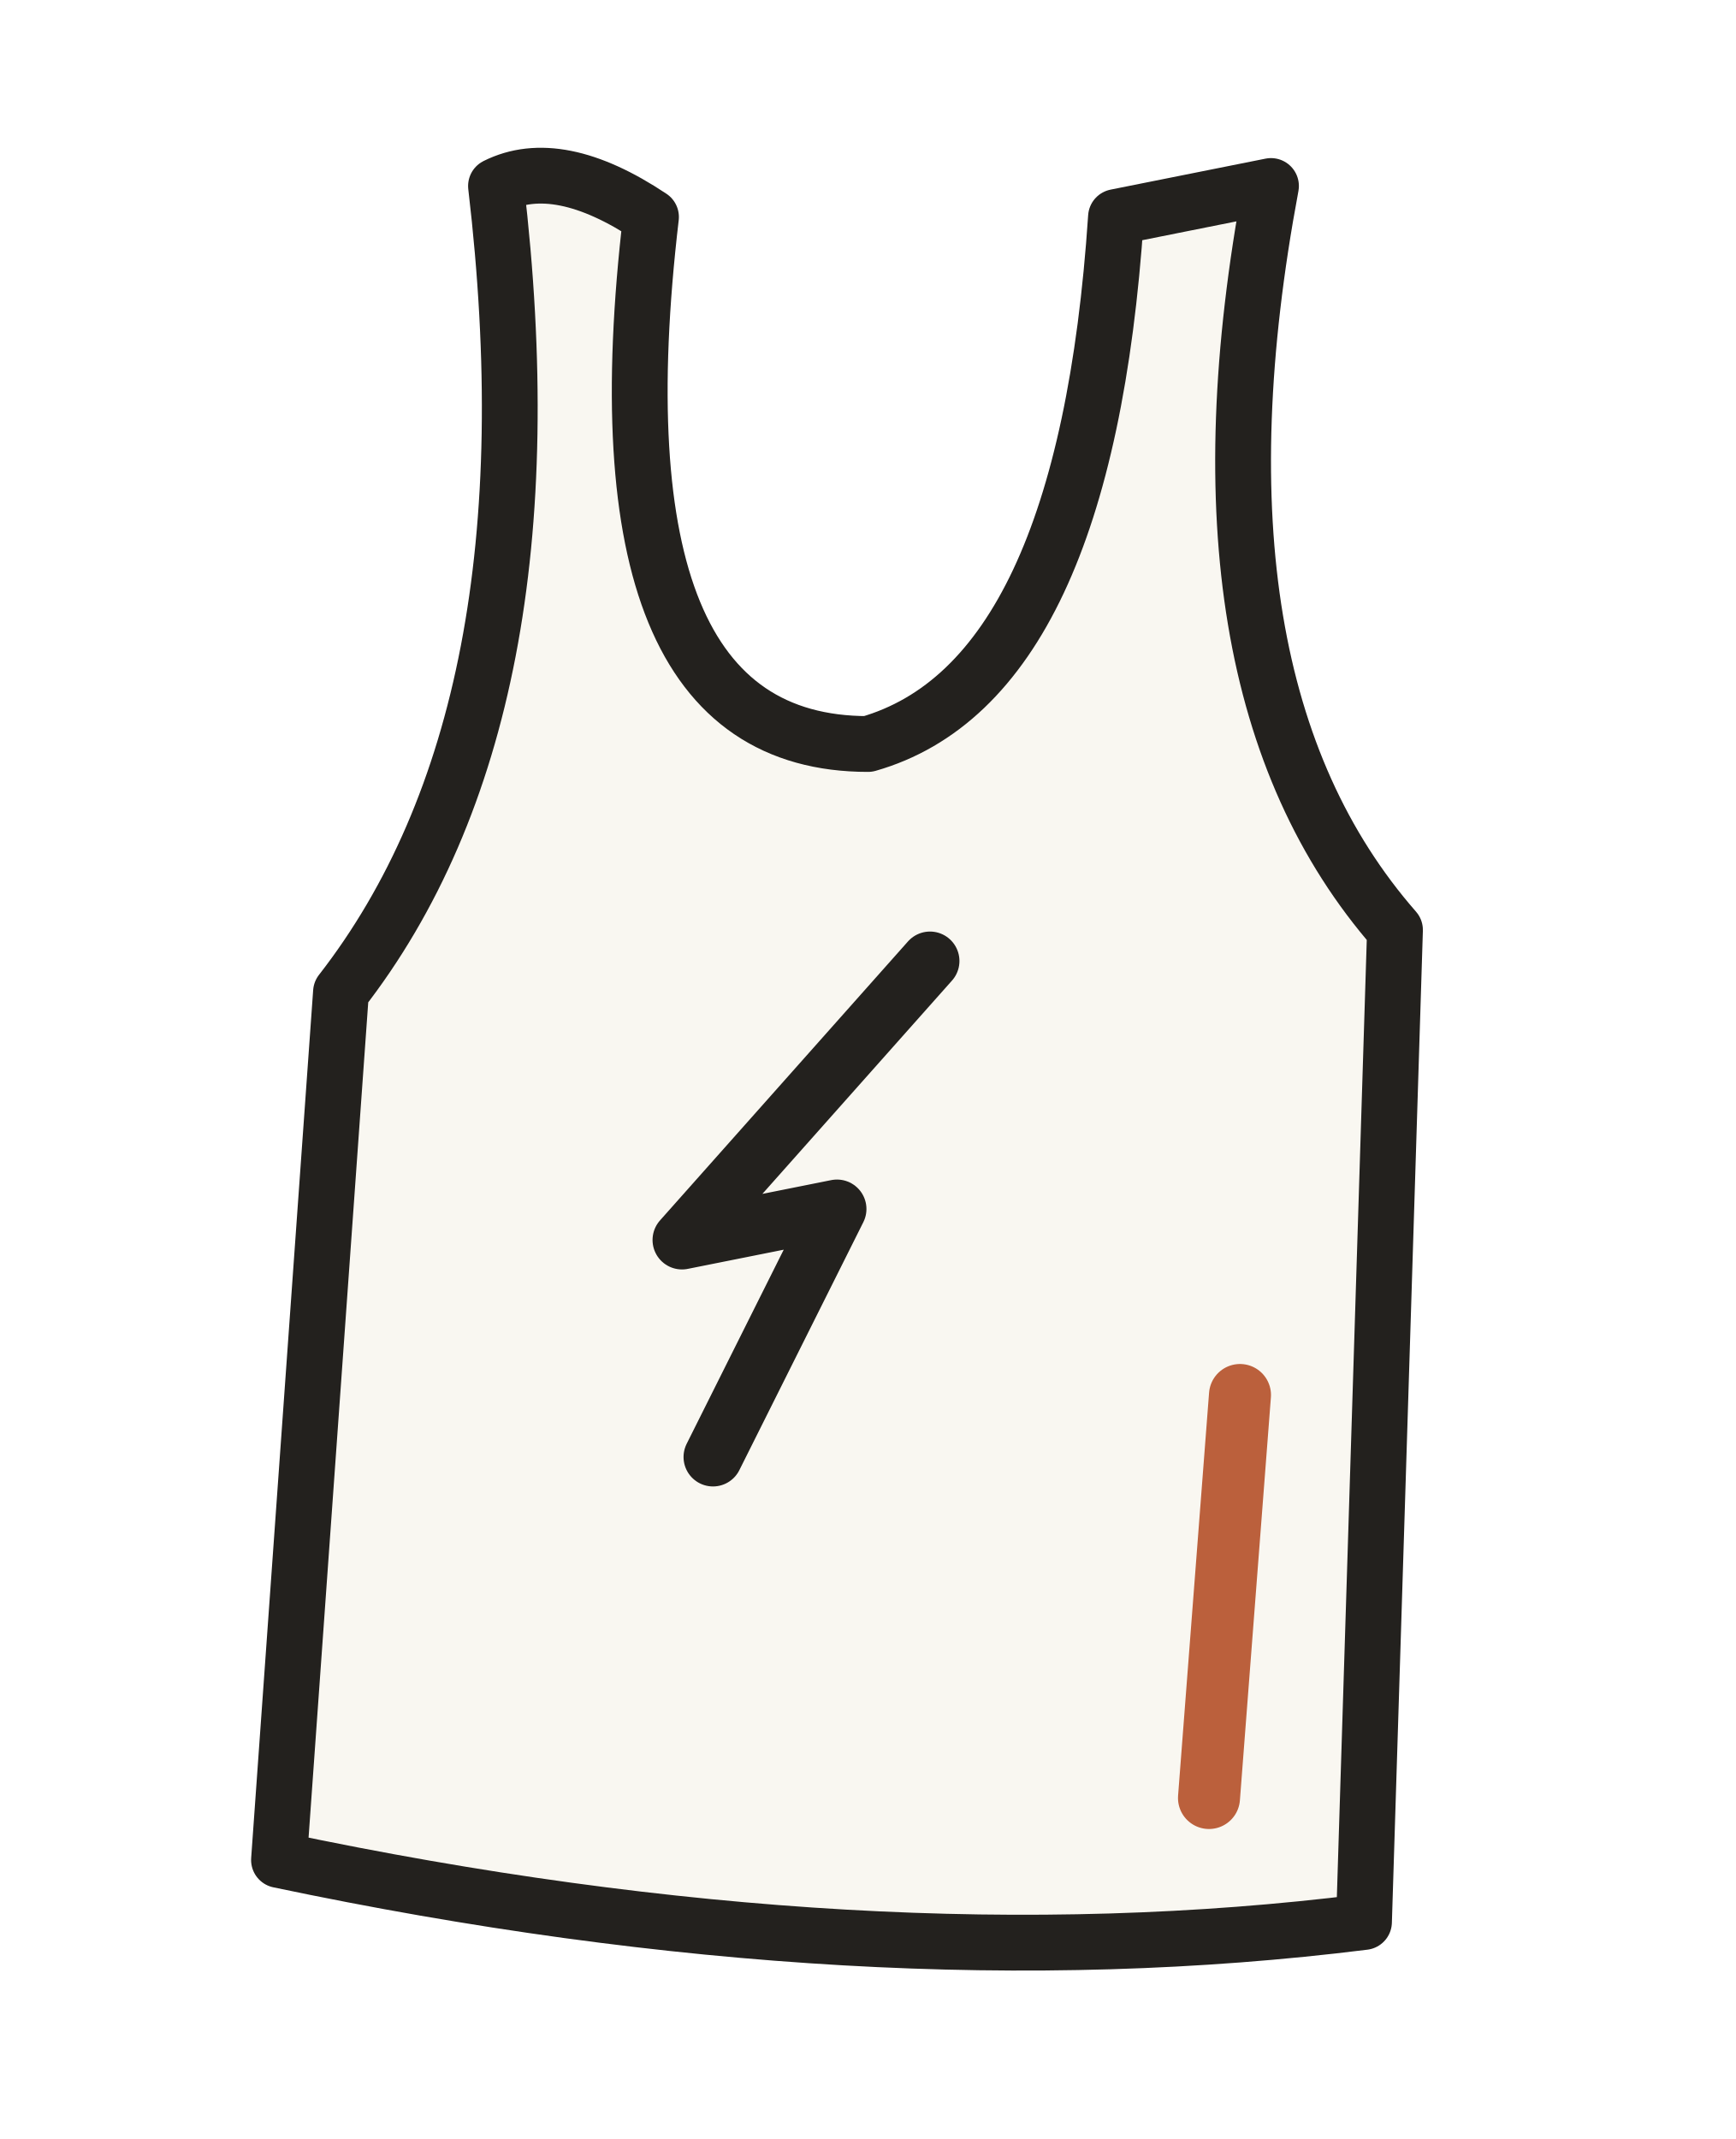
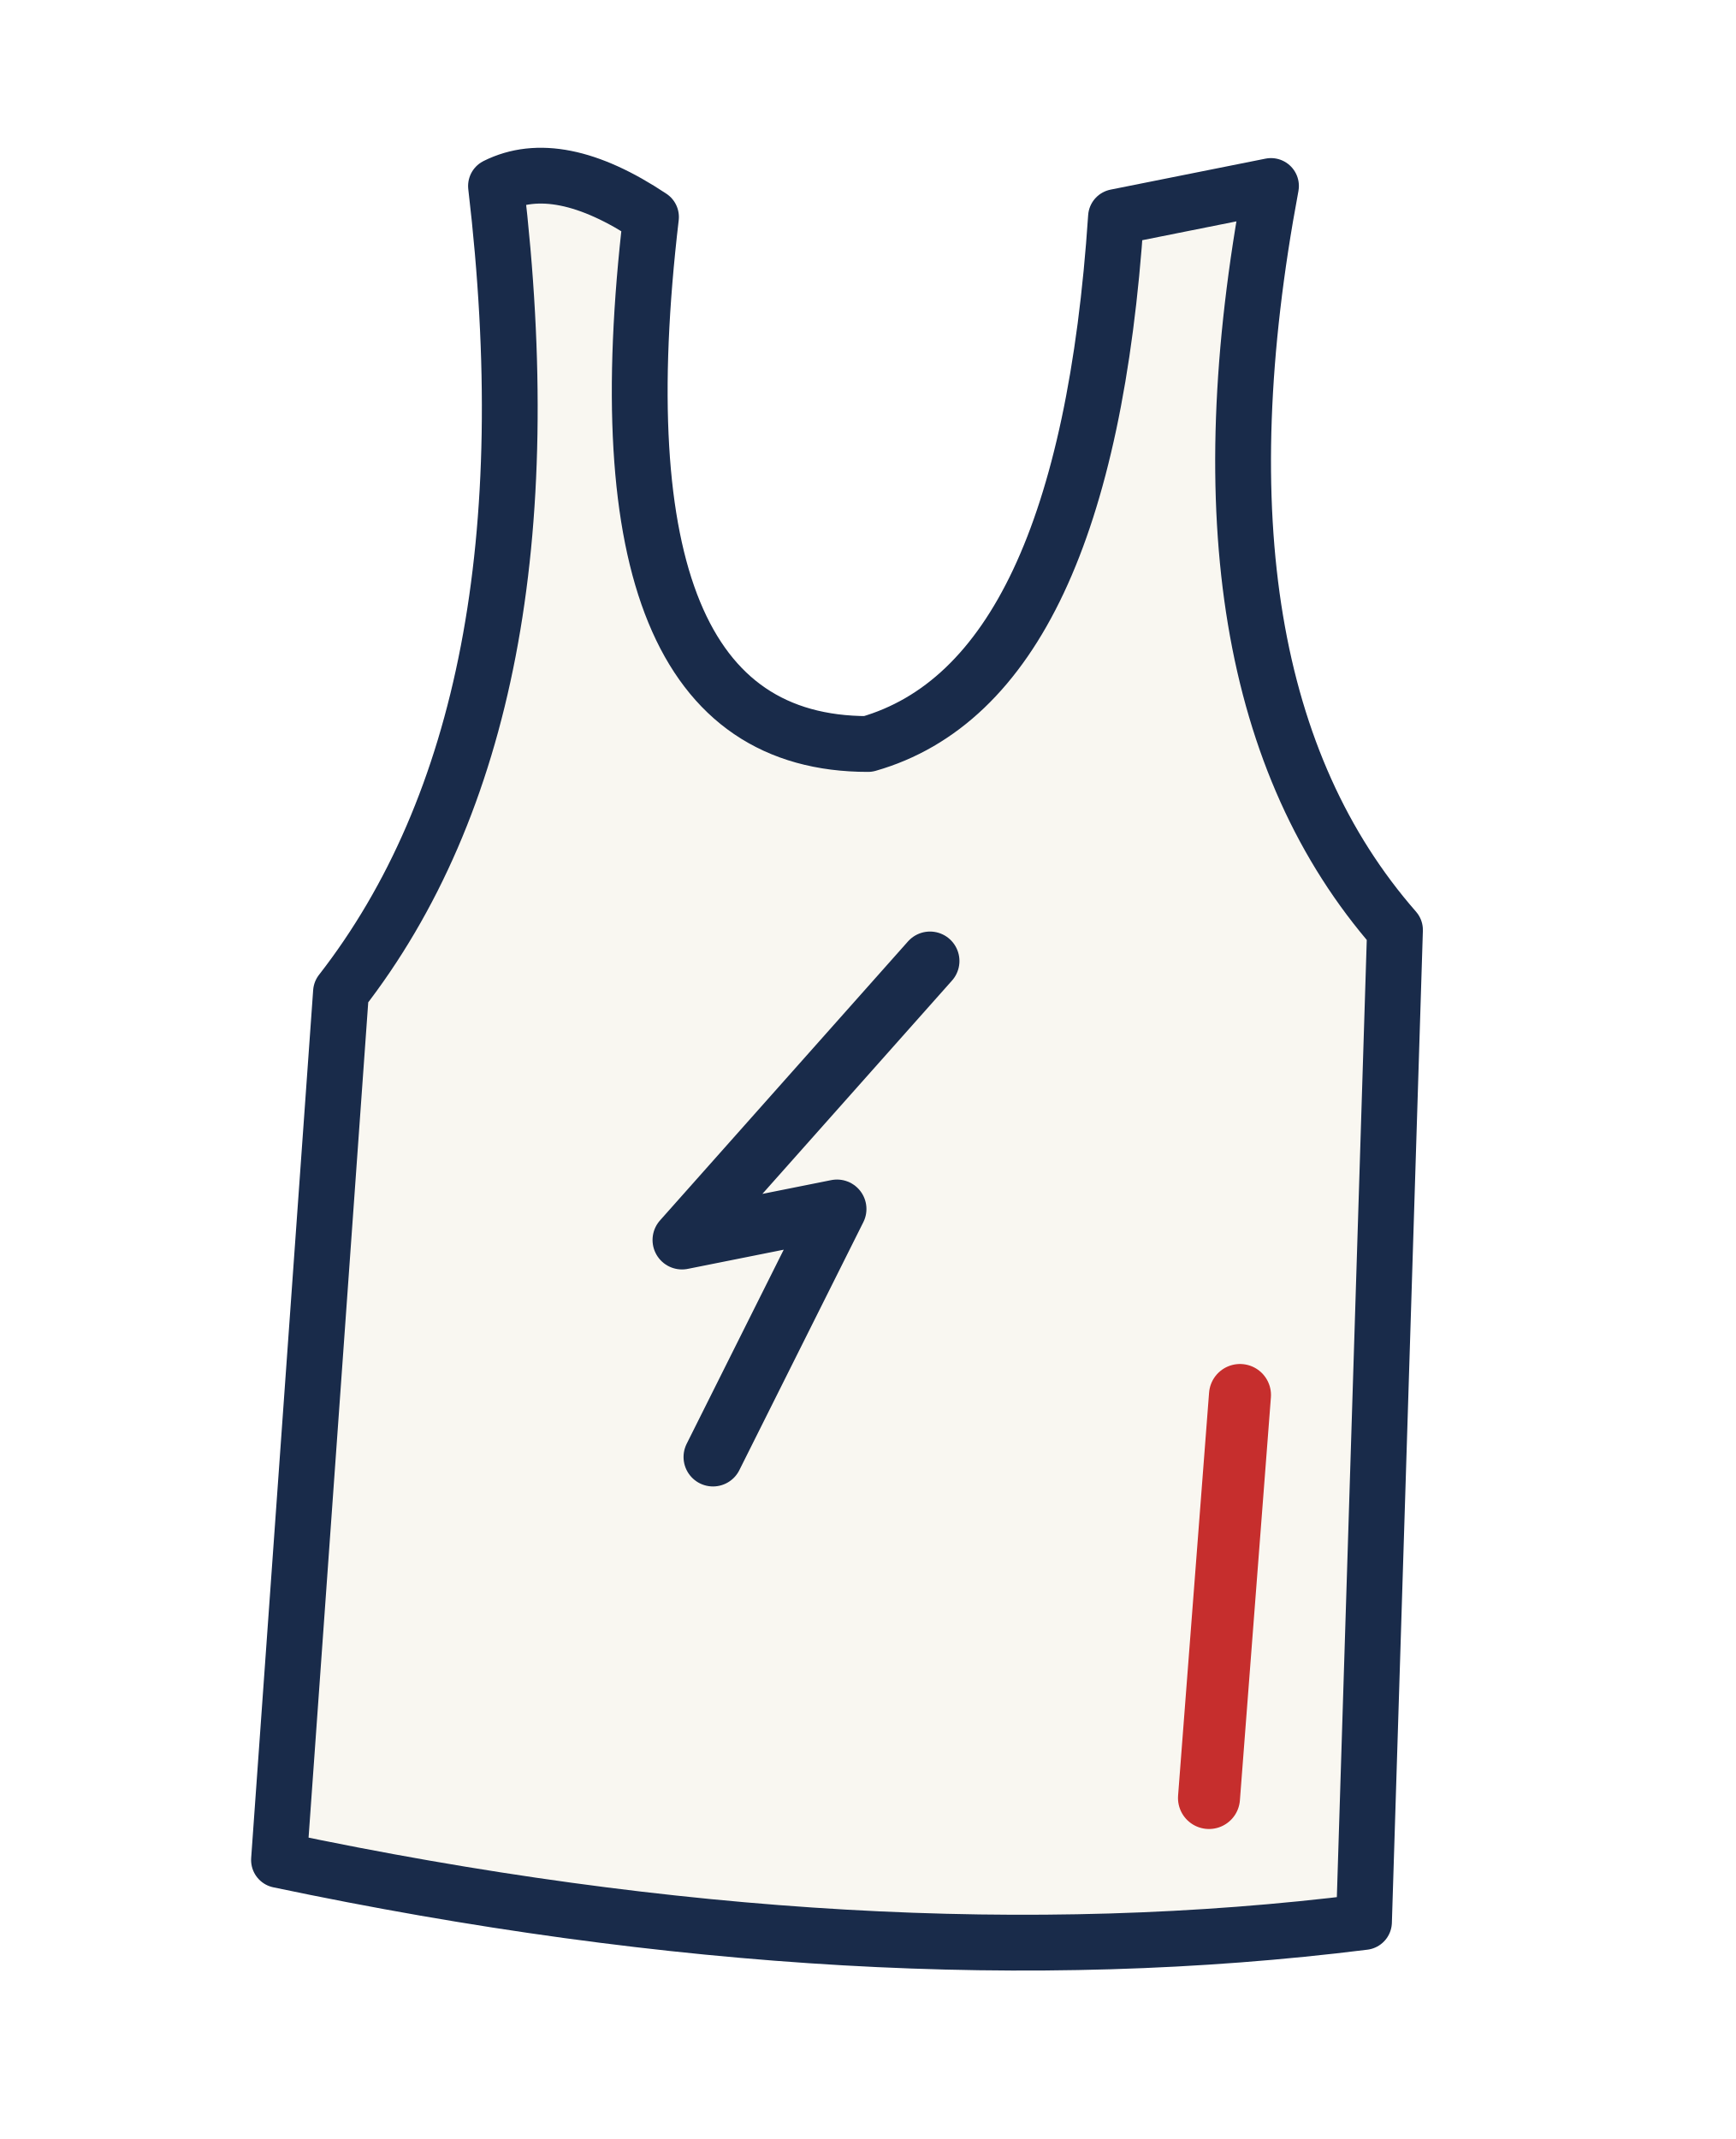
<svg xmlns="http://www.w3.org/2000/svg" viewBox="8 3 56 69" fill="none" stroke-linecap="round" stroke-linejoin="round">
-   <path d="M24 9 Q26 8 29 10 Q27 27 36 27 Q43 25 44 10 L49 9 Q46 25 53 33 L52 65 Q36 67 17 63 L19 35 Q26 26 24 9Z" stroke="#23211e" stroke-width="1.8" fill="#f9f7f1" />
-   <path d="M38 34l-8 9 5 -1 -4 8" stroke="#23211e" stroke-width="1.9" fill="none" />
-   <path d="M48 48l-1 13" stroke="#bb603c" stroke-width="2" fill="none" />
+   <path d="M24 9 Q26 8 29 10 Q27 27 36 27 Q43 25 44 10 L49 9 Q46 25 53 33 L52 65 Q36 67 17 63 L19 35 Q26 26 24 9Z" stroke="#192b4a" stroke-width="1.8" fill="#f9f7f1" />
+   <path d="M38 34l-8 9 5 -1 -4 8" stroke="#192b4a" stroke-width="1.9" fill="none" />
+   <path d="M48 48l-1 13" stroke="#c62e2d" stroke-width="2" fill="none" />
</svg>
